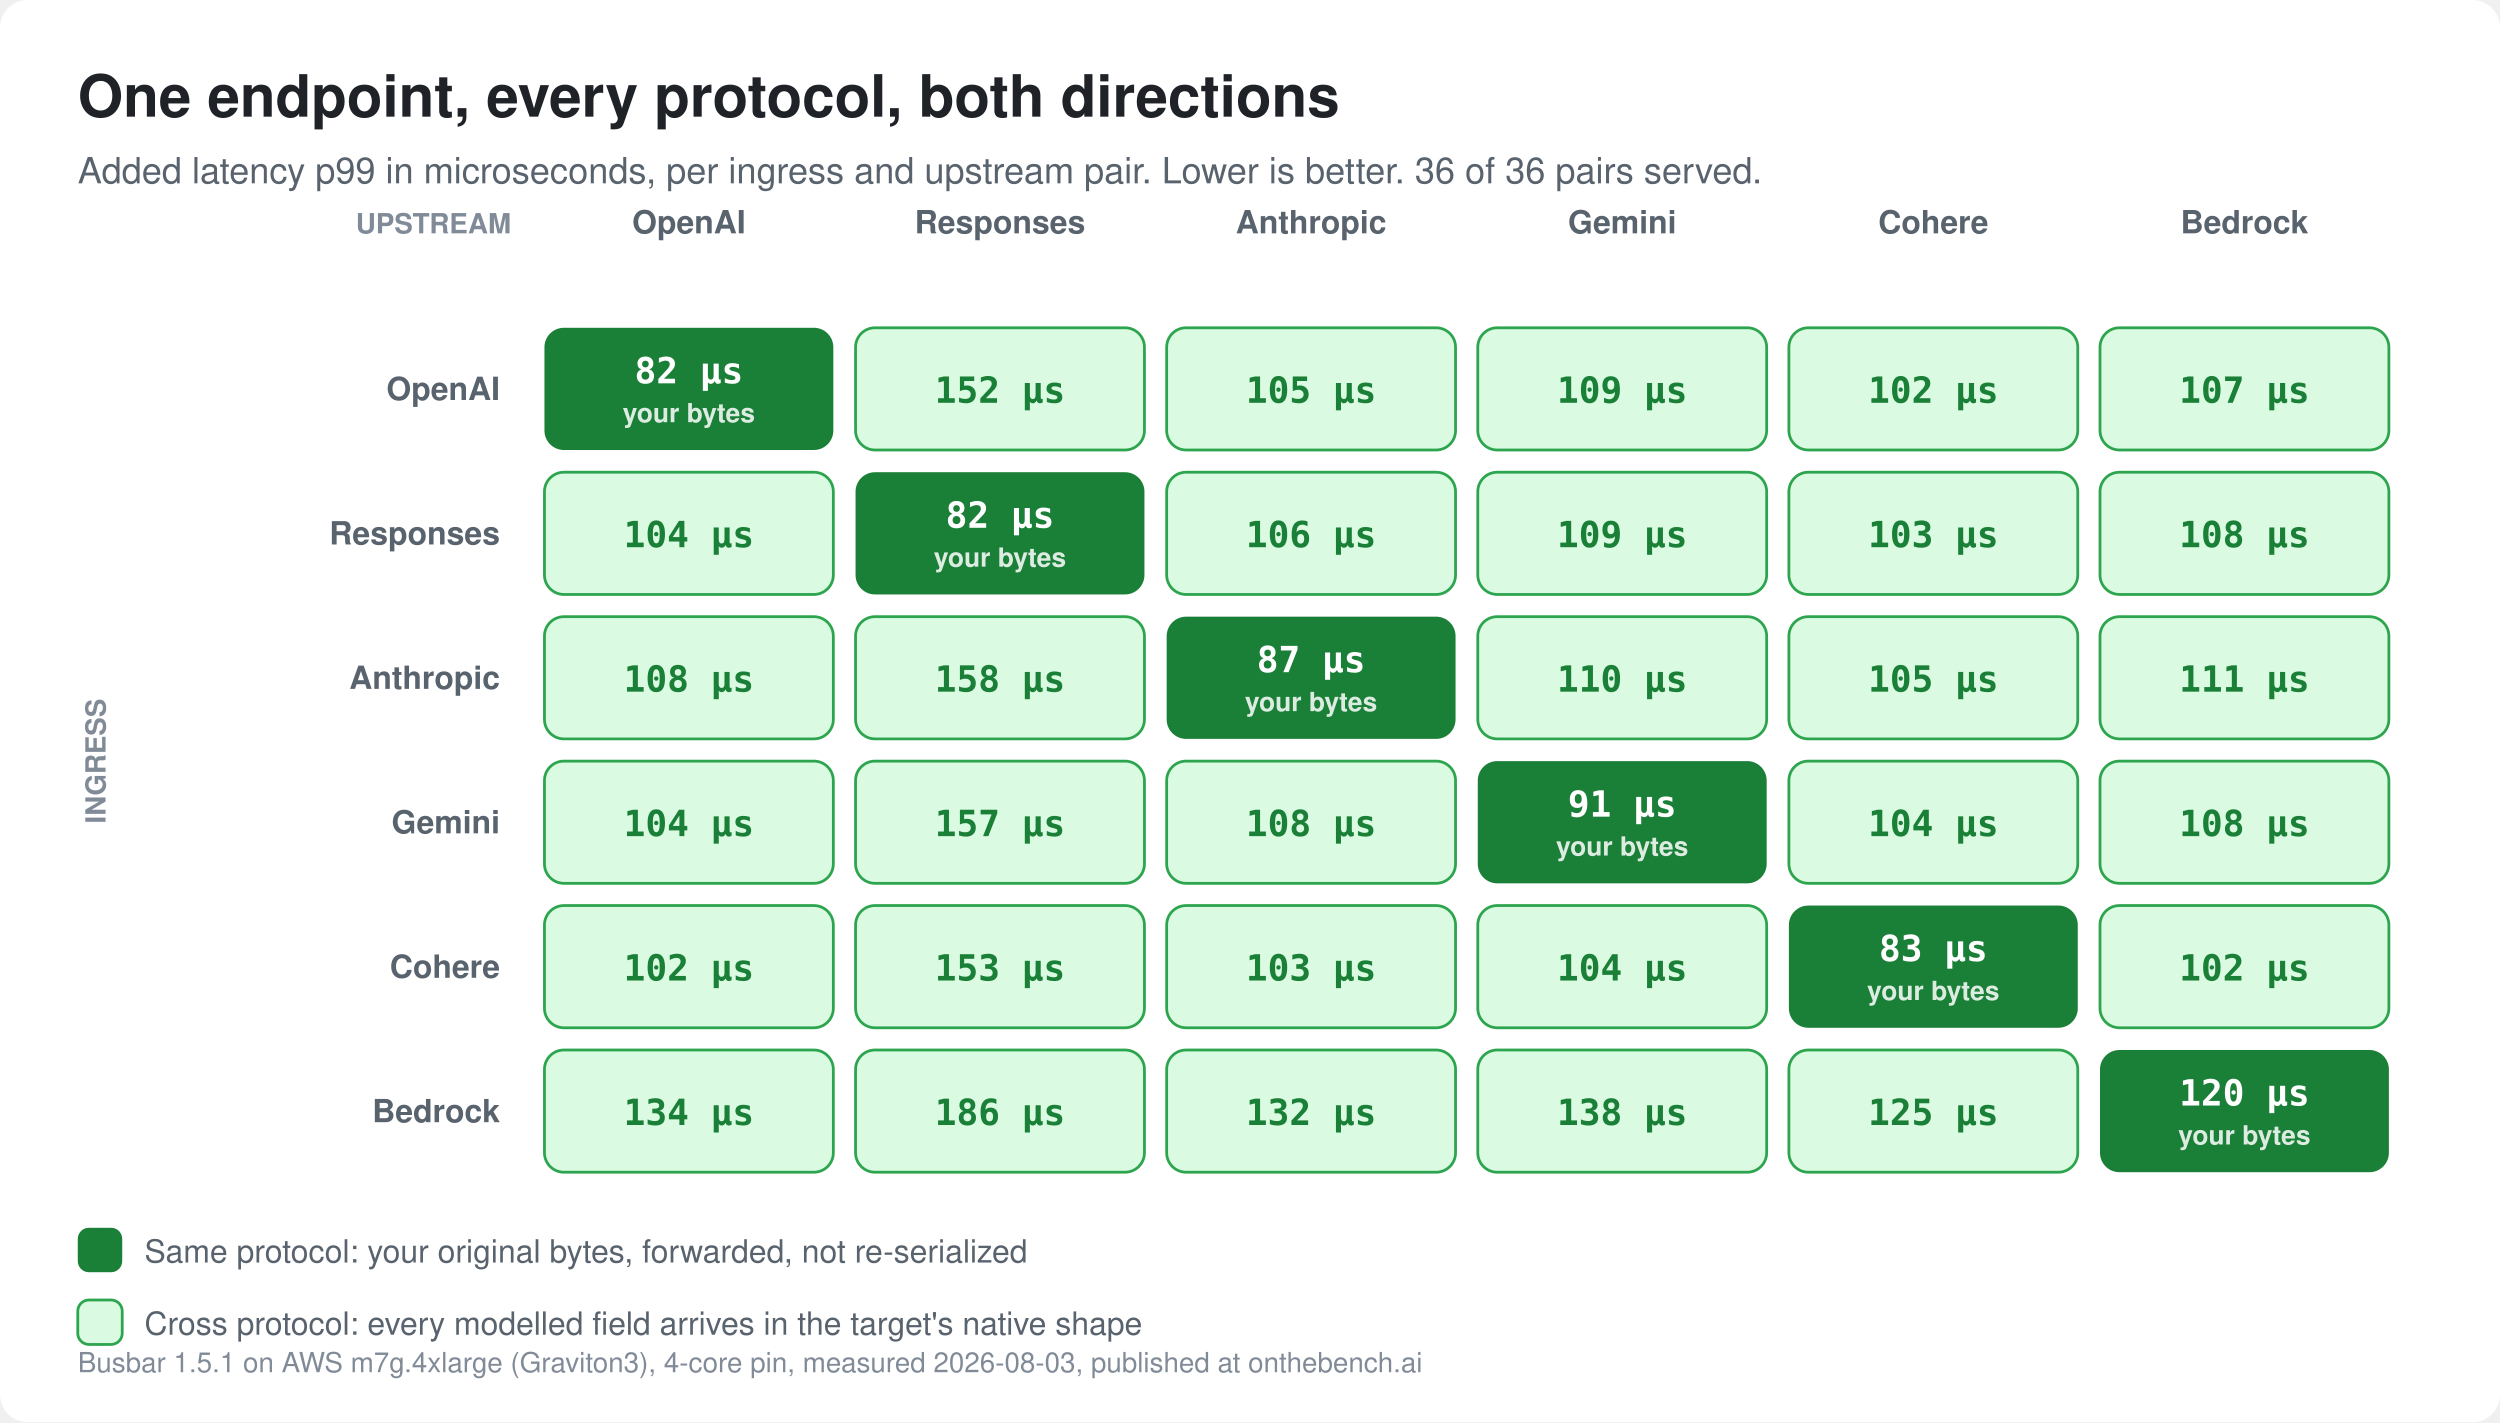
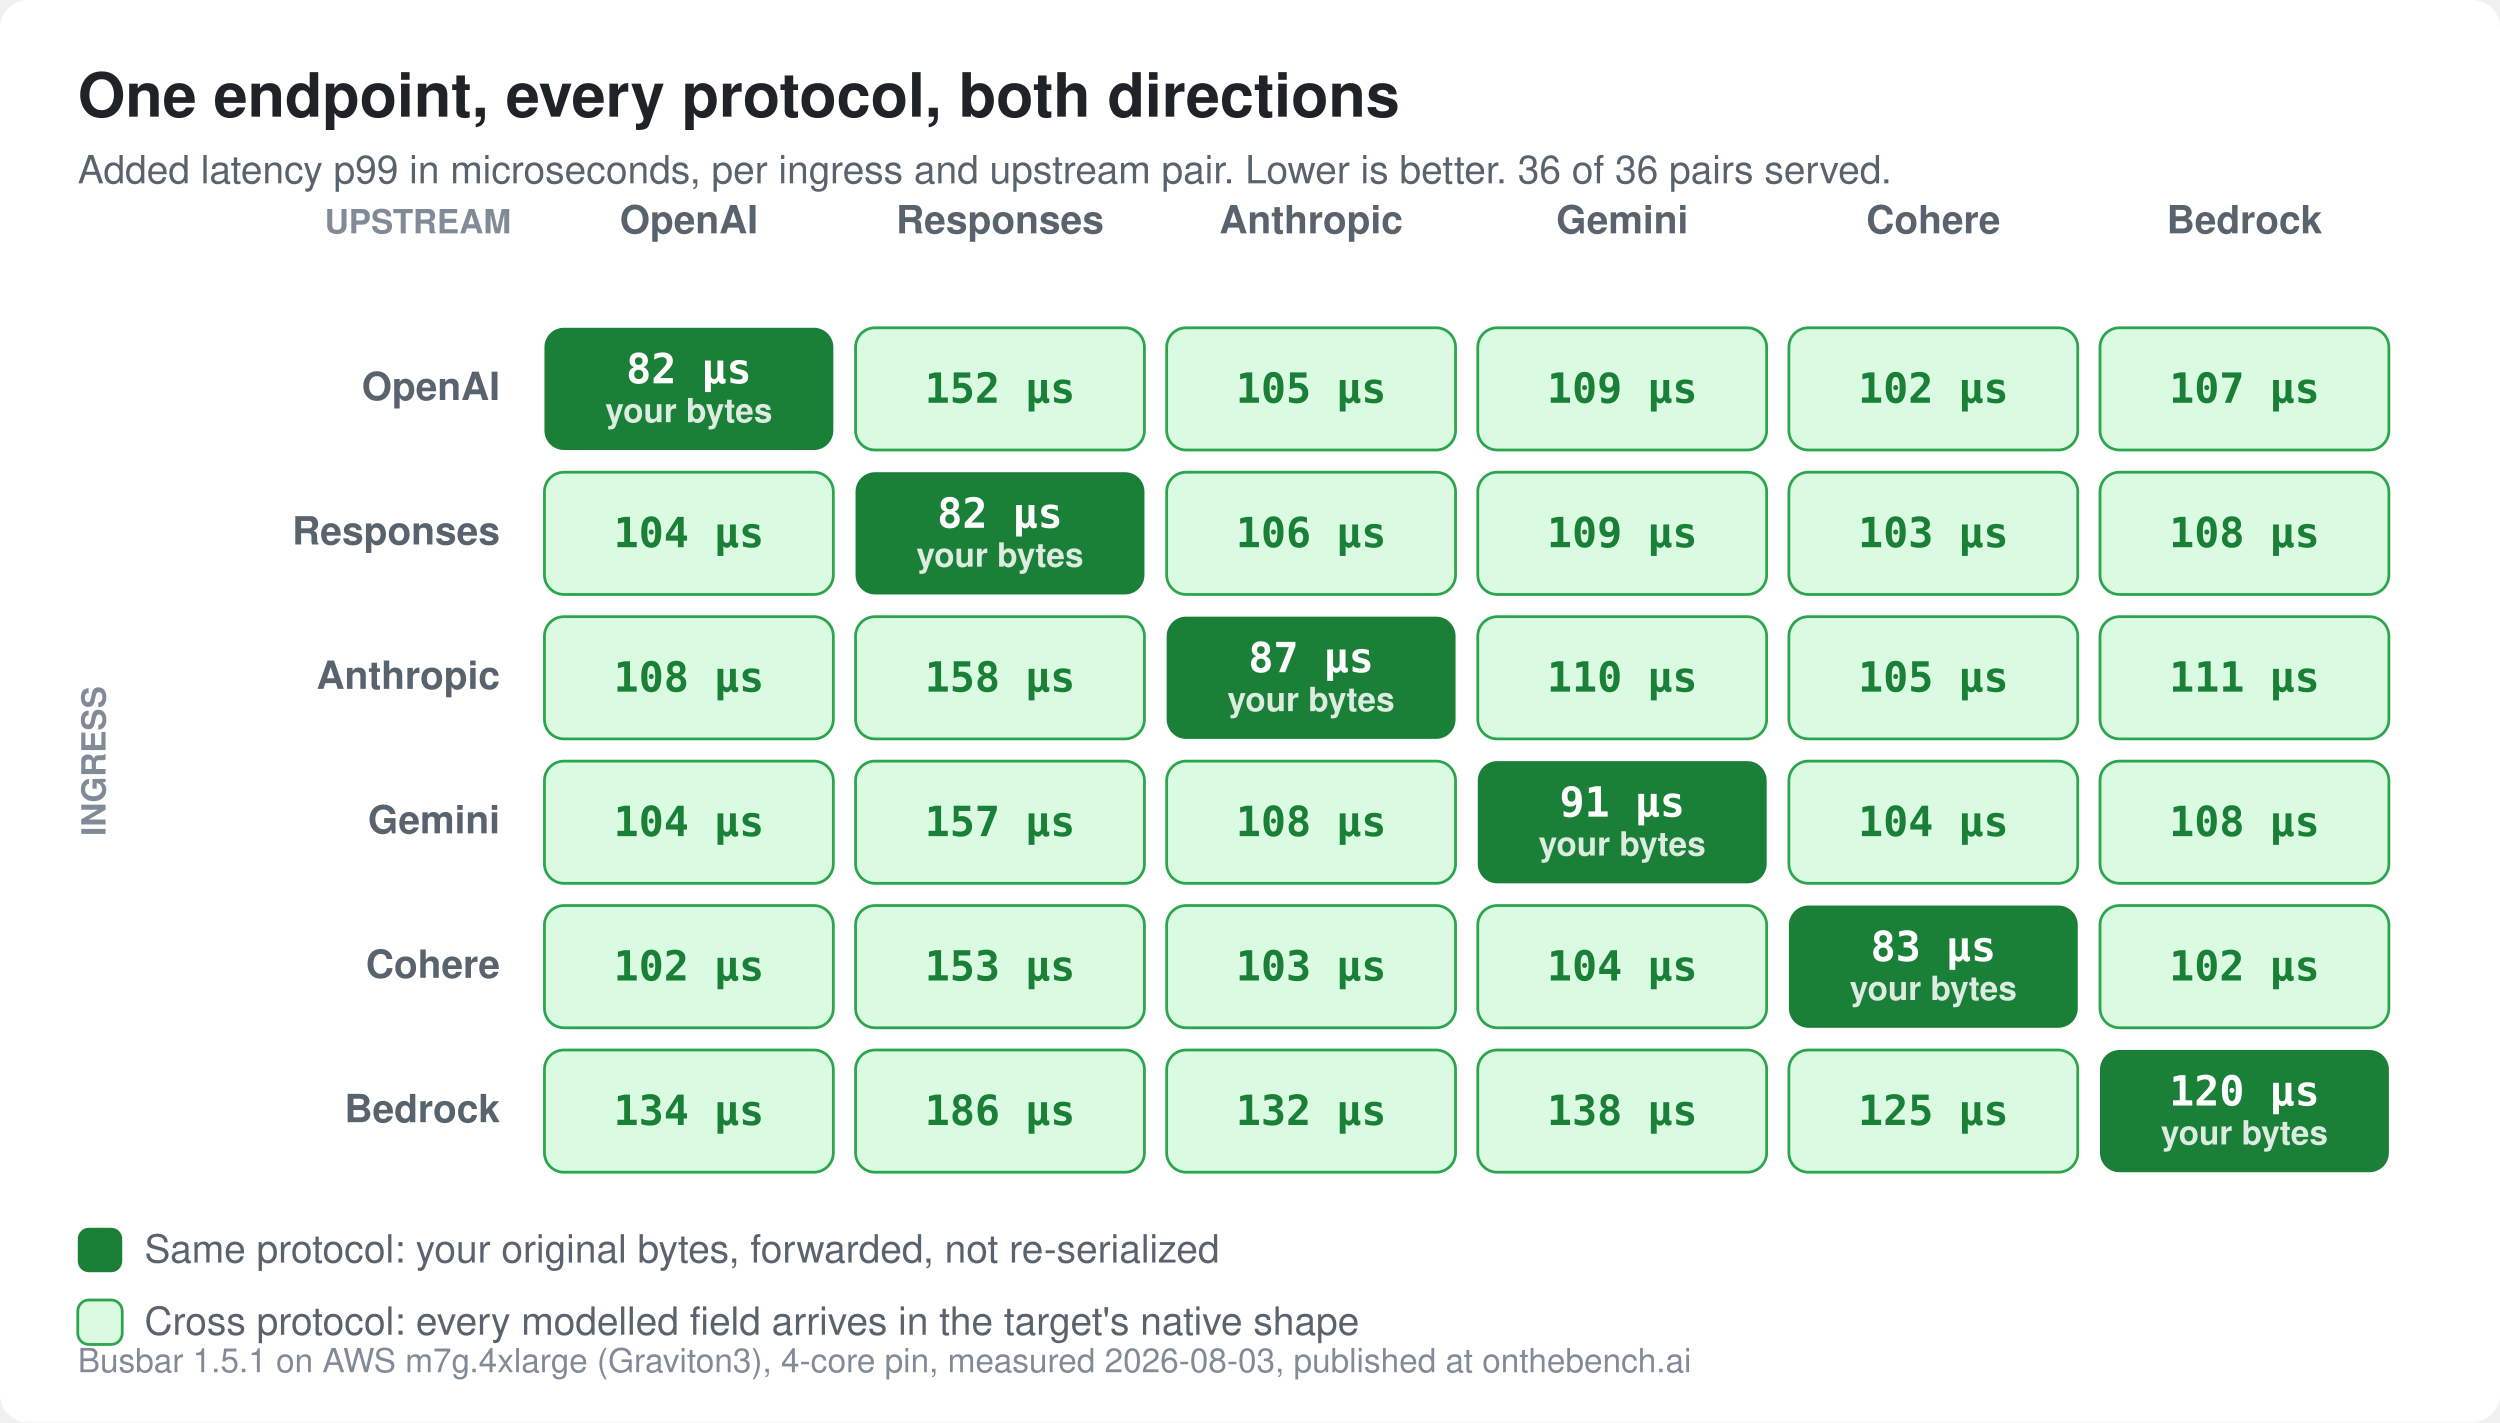
<svg xmlns="http://www.w3.org/2000/svg" width="900" height="512" viewBox="0 0 900 512" role="img" aria-label="One endpoint, every protocol, both directions">
  <rect width="900" height="512" rx="10" fill="#ffffff" />
-   <text x="28.0" y="42.0" font-family="ui-sans-serif,-apple-system,BlinkMacSystemFont,'Segoe UI',Helvetica,Arial,sans-serif" font-size="21" font-weight="650" fill="#1f2328" text-anchor="start">One endpoint, every protocol, both directions</text>
-   <text x="28.0" y="66.0" font-family="ui-sans-serif,-apple-system,BlinkMacSystemFont,'Segoe UI',Helvetica,Arial,sans-serif" font-size="13" font-weight="400" fill="#59636e" text-anchor="start">Added latency p99 in microseconds, per ingress and upstream pair. Lower is better. 36 of 36 pairs served.</text>
-   <text x="184.0" y="84.0" font-family="ui-sans-serif,-apple-system,BlinkMacSystemFont,'Segoe UI',Helvetica,Arial,sans-serif" font-size="10" font-weight="700" fill="#818b98" text-anchor="end">UPSTREAM</text>
-   <text x="248.0" y="84.0" font-family="ui-sans-serif,-apple-system,BlinkMacSystemFont,'Segoe UI',Helvetica,Arial,sans-serif" font-size="11.5" font-weight="600" fill="#59636e" text-anchor="middle">OpenAI</text>
-   <text x="360.0" y="84.0" font-family="ui-sans-serif,-apple-system,BlinkMacSystemFont,'Segoe UI',Helvetica,Arial,sans-serif" font-size="11.5" font-weight="600" fill="#59636e" text-anchor="middle">Responses</text>
-   <text x="472.0" y="84.0" font-family="ui-sans-serif,-apple-system,BlinkMacSystemFont,'Segoe UI',Helvetica,Arial,sans-serif" font-size="11.5" font-weight="600" fill="#59636e" text-anchor="middle">Anthropic</text>
-   <text x="584.0" y="84.0" font-family="ui-sans-serif,-apple-system,BlinkMacSystemFont,'Segoe UI',Helvetica,Arial,sans-serif" font-size="11.5" font-weight="600" fill="#59636e" text-anchor="middle">Gemini</text>
-   <text x="696.0" y="84.0" font-family="ui-sans-serif,-apple-system,BlinkMacSystemFont,'Segoe UI',Helvetica,Arial,sans-serif" font-size="11.5" font-weight="600" fill="#59636e" text-anchor="middle">Cohere</text>
-   <text x="808.0" y="84.0" font-family="ui-sans-serif,-apple-system,BlinkMacSystemFont,'Segoe UI',Helvetica,Arial,sans-serif" font-size="11.5" font-weight="600" fill="#59636e" text-anchor="middle">Bedrock</text>
+   <text x="28.0" y="42.0" font-family="ui-sans-serif,-apple-system,BlinkMacSystemFont,'Segoe UI',Helvetica,Arial,sans-serif" font-size="22" font-weight="650" fill="#1f2328" text-anchor="start">One endpoint, every protocol, both directions</text>
+   <text x="28.0" y="66.0" font-family="ui-sans-serif,-apple-system,BlinkMacSystemFont,'Segoe UI',Helvetica,Arial,sans-serif" font-size="14" font-weight="400" fill="#59636e" text-anchor="start">Added latency p99 in microseconds, per ingress and upstream pair. Lower is better. 36 of 36 pairs served.</text>
+   <text x="184.0" y="84.0" font-family="ui-sans-serif,-apple-system,BlinkMacSystemFont,'Segoe UI',Helvetica,Arial,sans-serif" font-size="12" font-weight="700" fill="#818b98" text-anchor="end">UPSTREAM</text>
+   <text x="248.0" y="84.0" font-family="ui-sans-serif,-apple-system,BlinkMacSystemFont,'Segoe UI',Helvetica,Arial,sans-serif" font-size="14" font-weight="600" fill="#59636e" text-anchor="middle">OpenAI</text>
+   <text x="360.0" y="84.0" font-family="ui-sans-serif,-apple-system,BlinkMacSystemFont,'Segoe UI',Helvetica,Arial,sans-serif" font-size="14" font-weight="600" fill="#59636e" text-anchor="middle">Responses</text>
+   <text x="472.0" y="84.0" font-family="ui-sans-serif,-apple-system,BlinkMacSystemFont,'Segoe UI',Helvetica,Arial,sans-serif" font-size="14" font-weight="600" fill="#59636e" text-anchor="middle">Anthropic</text>
+   <text x="584.0" y="84.0" font-family="ui-sans-serif,-apple-system,BlinkMacSystemFont,'Segoe UI',Helvetica,Arial,sans-serif" font-size="14" font-weight="600" fill="#59636e" text-anchor="middle">Gemini</text>
+   <text x="696.0" y="84.0" font-family="ui-sans-serif,-apple-system,BlinkMacSystemFont,'Segoe UI',Helvetica,Arial,sans-serif" font-size="14" font-weight="600" fill="#59636e" text-anchor="middle">Cohere</text>
+   <text x="808.0" y="84.0" font-family="ui-sans-serif,-apple-system,BlinkMacSystemFont,'Segoe UI',Helvetica,Arial,sans-serif" font-size="14" font-weight="600" fill="#59636e" text-anchor="middle">Bedrock</text>
  <g transform="translate(38,274) rotate(-90)">
-     <text x="0.0" y="0.0" font-family="ui-sans-serif,-apple-system,BlinkMacSystemFont,'Segoe UI',Helvetica,Arial,sans-serif" font-size="10" font-weight="700" fill="#818b98" text-anchor="middle">INGRESS</text>
+     <text x="0.0" y="0.0" font-family="ui-sans-serif,-apple-system,BlinkMacSystemFont,'Segoe UI',Helvetica,Arial,sans-serif" font-size="12" font-weight="700" fill="#818b98" text-anchor="middle">INGRESS</text>
  </g>
-   <text x="180.0" y="144.0" font-family="ui-sans-serif,-apple-system,BlinkMacSystemFont,'Segoe UI',Helvetica,Arial,sans-serif" font-size="11.5" font-weight="600" fill="#59636e" text-anchor="end">OpenAI</text>
+   <text x="180.0" y="144.0" font-family="ui-sans-serif,-apple-system,BlinkMacSystemFont,'Segoe UI',Helvetica,Arial,sans-serif" font-size="14" font-weight="600" fill="#59636e" text-anchor="end">OpenAI</text>
  <rect x="196.0" y="118.0" width="104.0" height="44.0" rx="7" fill="#1a7f37" />
-   <text x="248.0" y="138.0" font-family="ui-monospace,SFMono-Regular,'SF Mono',Menlo,Consolas,monospace" font-size="13" font-weight="700" fill="#ffffff" text-anchor="middle">82 µs</text>
-   <text x="248.0" y="152.0" font-family="ui-sans-serif,-apple-system,BlinkMacSystemFont,'Segoe UI',Helvetica,Arial,sans-serif" font-size="9.5" font-weight="600" fill="#ffffff" text-anchor="middle" opacity="0.85">your bytes</text>
+   <text x="248.0" y="138.0" font-family="ui-monospace,SFMono-Regular,'SF Mono',Menlo,Consolas,monospace" font-size="15" font-weight="700" fill="#ffffff" text-anchor="middle">82 µs</text>
+   <text x="248.0" y="152.0" font-family="ui-sans-serif,-apple-system,BlinkMacSystemFont,'Segoe UI',Helvetica,Arial,sans-serif" font-size="12" font-weight="600" fill="#ffffff" text-anchor="middle" opacity="0.85">your bytes</text>
  <rect x="308.0" y="118.0" width="104.0" height="44.0" rx="7" fill="#dafbe1" stroke="#2da44e" stroke-width="1" />
-   <text x="360.0" y="145.0" font-family="ui-monospace,SFMono-Regular,'SF Mono',Menlo,Consolas,monospace" font-size="13" font-weight="600" fill="#1a7f37" text-anchor="middle">152 µs</text>
+   <text x="360.0" y="145.0" font-family="ui-monospace,SFMono-Regular,'SF Mono',Menlo,Consolas,monospace" font-size="15" font-weight="600" fill="#1a7f37" text-anchor="middle">152 µs</text>
  <rect x="420.0" y="118.0" width="104.0" height="44.0" rx="7" fill="#dafbe1" stroke="#2da44e" stroke-width="1" />
-   <text x="472.0" y="145.0" font-family="ui-monospace,SFMono-Regular,'SF Mono',Menlo,Consolas,monospace" font-size="13" font-weight="600" fill="#1a7f37" text-anchor="middle">105 µs</text>
+   <text x="472.0" y="145.0" font-family="ui-monospace,SFMono-Regular,'SF Mono',Menlo,Consolas,monospace" font-size="15" font-weight="600" fill="#1a7f37" text-anchor="middle">105 µs</text>
  <rect x="532.0" y="118.0" width="104.0" height="44.0" rx="7" fill="#dafbe1" stroke="#2da44e" stroke-width="1" />
-   <text x="584.0" y="145.0" font-family="ui-monospace,SFMono-Regular,'SF Mono',Menlo,Consolas,monospace" font-size="13" font-weight="600" fill="#1a7f37" text-anchor="middle">109 µs</text>
+   <text x="584.0" y="145.0" font-family="ui-monospace,SFMono-Regular,'SF Mono',Menlo,Consolas,monospace" font-size="15" font-weight="600" fill="#1a7f37" text-anchor="middle">109 µs</text>
  <rect x="644.0" y="118.0" width="104.0" height="44.0" rx="7" fill="#dafbe1" stroke="#2da44e" stroke-width="1" />
-   <text x="696.0" y="145.0" font-family="ui-monospace,SFMono-Regular,'SF Mono',Menlo,Consolas,monospace" font-size="13" font-weight="600" fill="#1a7f37" text-anchor="middle">102 µs</text>
+   <text x="696.0" y="145.0" font-family="ui-monospace,SFMono-Regular,'SF Mono',Menlo,Consolas,monospace" font-size="15" font-weight="600" fill="#1a7f37" text-anchor="middle">102 µs</text>
  <rect x="756.0" y="118.0" width="104.0" height="44.0" rx="7" fill="#dafbe1" stroke="#2da44e" stroke-width="1" />
-   <text x="808.0" y="145.0" font-family="ui-monospace,SFMono-Regular,'SF Mono',Menlo,Consolas,monospace" font-size="13" font-weight="600" fill="#1a7f37" text-anchor="middle">107 µs</text>
-   <text x="180.0" y="196.0" font-family="ui-sans-serif,-apple-system,BlinkMacSystemFont,'Segoe UI',Helvetica,Arial,sans-serif" font-size="11.5" font-weight="600" fill="#59636e" text-anchor="end">Responses</text>
+   <text x="808.0" y="145.0" font-family="ui-monospace,SFMono-Regular,'SF Mono',Menlo,Consolas,monospace" font-size="15" font-weight="600" fill="#1a7f37" text-anchor="middle">107 µs</text>
+   <text x="180.0" y="196.0" font-family="ui-sans-serif,-apple-system,BlinkMacSystemFont,'Segoe UI',Helvetica,Arial,sans-serif" font-size="14" font-weight="600" fill="#59636e" text-anchor="end">Responses</text>
  <rect x="196.0" y="170.0" width="104.0" height="44.0" rx="7" fill="#dafbe1" stroke="#2da44e" stroke-width="1" />
-   <text x="248.0" y="197.0" font-family="ui-monospace,SFMono-Regular,'SF Mono',Menlo,Consolas,monospace" font-size="13" font-weight="600" fill="#1a7f37" text-anchor="middle">104 µs</text>
+   <text x="248.0" y="197.0" font-family="ui-monospace,SFMono-Regular,'SF Mono',Menlo,Consolas,monospace" font-size="15" font-weight="600" fill="#1a7f37" text-anchor="middle">104 µs</text>
  <rect x="308.0" y="170.0" width="104.0" height="44.0" rx="7" fill="#1a7f37" />
-   <text x="360.0" y="190.0" font-family="ui-monospace,SFMono-Regular,'SF Mono',Menlo,Consolas,monospace" font-size="13" font-weight="700" fill="#ffffff" text-anchor="middle">82 µs</text>
-   <text x="360.0" y="204.0" font-family="ui-sans-serif,-apple-system,BlinkMacSystemFont,'Segoe UI',Helvetica,Arial,sans-serif" font-size="9.5" font-weight="600" fill="#ffffff" text-anchor="middle" opacity="0.85">your bytes</text>
+   <text x="360.0" y="190.0" font-family="ui-monospace,SFMono-Regular,'SF Mono',Menlo,Consolas,monospace" font-size="15" font-weight="700" fill="#ffffff" text-anchor="middle">82 µs</text>
+   <text x="360.0" y="204.0" font-family="ui-sans-serif,-apple-system,BlinkMacSystemFont,'Segoe UI',Helvetica,Arial,sans-serif" font-size="12" font-weight="600" fill="#ffffff" text-anchor="middle" opacity="0.85">your bytes</text>
  <rect x="420.0" y="170.0" width="104.0" height="44.0" rx="7" fill="#dafbe1" stroke="#2da44e" stroke-width="1" />
-   <text x="472.0" y="197.0" font-family="ui-monospace,SFMono-Regular,'SF Mono',Menlo,Consolas,monospace" font-size="13" font-weight="600" fill="#1a7f37" text-anchor="middle">106 µs</text>
+   <text x="472.0" y="197.0" font-family="ui-monospace,SFMono-Regular,'SF Mono',Menlo,Consolas,monospace" font-size="15" font-weight="600" fill="#1a7f37" text-anchor="middle">106 µs</text>
  <rect x="532.0" y="170.0" width="104.0" height="44.0" rx="7" fill="#dafbe1" stroke="#2da44e" stroke-width="1" />
-   <text x="584.0" y="197.0" font-family="ui-monospace,SFMono-Regular,'SF Mono',Menlo,Consolas,monospace" font-size="13" font-weight="600" fill="#1a7f37" text-anchor="middle">109 µs</text>
+   <text x="584.0" y="197.0" font-family="ui-monospace,SFMono-Regular,'SF Mono',Menlo,Consolas,monospace" font-size="15" font-weight="600" fill="#1a7f37" text-anchor="middle">109 µs</text>
  <rect x="644.0" y="170.0" width="104.0" height="44.0" rx="7" fill="#dafbe1" stroke="#2da44e" stroke-width="1" />
-   <text x="696.0" y="197.0" font-family="ui-monospace,SFMono-Regular,'SF Mono',Menlo,Consolas,monospace" font-size="13" font-weight="600" fill="#1a7f37" text-anchor="middle">103 µs</text>
+   <text x="696.0" y="197.0" font-family="ui-monospace,SFMono-Regular,'SF Mono',Menlo,Consolas,monospace" font-size="15" font-weight="600" fill="#1a7f37" text-anchor="middle">103 µs</text>
  <rect x="756.0" y="170.0" width="104.0" height="44.0" rx="7" fill="#dafbe1" stroke="#2da44e" stroke-width="1" />
-   <text x="808.0" y="197.0" font-family="ui-monospace,SFMono-Regular,'SF Mono',Menlo,Consolas,monospace" font-size="13" font-weight="600" fill="#1a7f37" text-anchor="middle">108 µs</text>
-   <text x="180.0" y="248.0" font-family="ui-sans-serif,-apple-system,BlinkMacSystemFont,'Segoe UI',Helvetica,Arial,sans-serif" font-size="11.5" font-weight="600" fill="#59636e" text-anchor="end">Anthropic</text>
+   <text x="808.0" y="197.0" font-family="ui-monospace,SFMono-Regular,'SF Mono',Menlo,Consolas,monospace" font-size="15" font-weight="600" fill="#1a7f37" text-anchor="middle">108 µs</text>
+   <text x="180.0" y="248.0" font-family="ui-sans-serif,-apple-system,BlinkMacSystemFont,'Segoe UI',Helvetica,Arial,sans-serif" font-size="14" font-weight="600" fill="#59636e" text-anchor="end">Anthropic</text>
  <rect x="196.0" y="222.0" width="104.0" height="44.0" rx="7" fill="#dafbe1" stroke="#2da44e" stroke-width="1" />
-   <text x="248.0" y="249.0" font-family="ui-monospace,SFMono-Regular,'SF Mono',Menlo,Consolas,monospace" font-size="13" font-weight="600" fill="#1a7f37" text-anchor="middle">108 µs</text>
+   <text x="248.0" y="249.0" font-family="ui-monospace,SFMono-Regular,'SF Mono',Menlo,Consolas,monospace" font-size="15" font-weight="600" fill="#1a7f37" text-anchor="middle">108 µs</text>
  <rect x="308.0" y="222.0" width="104.0" height="44.0" rx="7" fill="#dafbe1" stroke="#2da44e" stroke-width="1" />
-   <text x="360.0" y="249.0" font-family="ui-monospace,SFMono-Regular,'SF Mono',Menlo,Consolas,monospace" font-size="13" font-weight="600" fill="#1a7f37" text-anchor="middle">158 µs</text>
+   <text x="360.0" y="249.0" font-family="ui-monospace,SFMono-Regular,'SF Mono',Menlo,Consolas,monospace" font-size="15" font-weight="600" fill="#1a7f37" text-anchor="middle">158 µs</text>
  <rect x="420.0" y="222.0" width="104.0" height="44.0" rx="7" fill="#1a7f37" />
-   <text x="472.0" y="242.0" font-family="ui-monospace,SFMono-Regular,'SF Mono',Menlo,Consolas,monospace" font-size="13" font-weight="700" fill="#ffffff" text-anchor="middle">87 µs</text>
-   <text x="472.0" y="256.0" font-family="ui-sans-serif,-apple-system,BlinkMacSystemFont,'Segoe UI',Helvetica,Arial,sans-serif" font-size="9.5" font-weight="600" fill="#ffffff" text-anchor="middle" opacity="0.85">your bytes</text>
+   <text x="472.0" y="242.0" font-family="ui-monospace,SFMono-Regular,'SF Mono',Menlo,Consolas,monospace" font-size="15" font-weight="700" fill="#ffffff" text-anchor="middle">87 µs</text>
+   <text x="472.0" y="256.0" font-family="ui-sans-serif,-apple-system,BlinkMacSystemFont,'Segoe UI',Helvetica,Arial,sans-serif" font-size="12" font-weight="600" fill="#ffffff" text-anchor="middle" opacity="0.85">your bytes</text>
  <rect x="532.0" y="222.0" width="104.0" height="44.0" rx="7" fill="#dafbe1" stroke="#2da44e" stroke-width="1" />
-   <text x="584.0" y="249.0" font-family="ui-monospace,SFMono-Regular,'SF Mono',Menlo,Consolas,monospace" font-size="13" font-weight="600" fill="#1a7f37" text-anchor="middle">110 µs</text>
+   <text x="584.0" y="249.0" font-family="ui-monospace,SFMono-Regular,'SF Mono',Menlo,Consolas,monospace" font-size="15" font-weight="600" fill="#1a7f37" text-anchor="middle">110 µs</text>
  <rect x="644.0" y="222.0" width="104.0" height="44.0" rx="7" fill="#dafbe1" stroke="#2da44e" stroke-width="1" />
-   <text x="696.0" y="249.0" font-family="ui-monospace,SFMono-Regular,'SF Mono',Menlo,Consolas,monospace" font-size="13" font-weight="600" fill="#1a7f37" text-anchor="middle">105 µs</text>
+   <text x="696.0" y="249.0" font-family="ui-monospace,SFMono-Regular,'SF Mono',Menlo,Consolas,monospace" font-size="15" font-weight="600" fill="#1a7f37" text-anchor="middle">105 µs</text>
  <rect x="756.0" y="222.0" width="104.0" height="44.0" rx="7" fill="#dafbe1" stroke="#2da44e" stroke-width="1" />
-   <text x="808.0" y="249.0" font-family="ui-monospace,SFMono-Regular,'SF Mono',Menlo,Consolas,monospace" font-size="13" font-weight="600" fill="#1a7f37" text-anchor="middle">111 µs</text>
-   <text x="180.0" y="300.0" font-family="ui-sans-serif,-apple-system,BlinkMacSystemFont,'Segoe UI',Helvetica,Arial,sans-serif" font-size="11.5" font-weight="600" fill="#59636e" text-anchor="end">Gemini</text>
+   <text x="808.0" y="249.0" font-family="ui-monospace,SFMono-Regular,'SF Mono',Menlo,Consolas,monospace" font-size="15" font-weight="600" fill="#1a7f37" text-anchor="middle">111 µs</text>
+   <text x="180.0" y="300.0" font-family="ui-sans-serif,-apple-system,BlinkMacSystemFont,'Segoe UI',Helvetica,Arial,sans-serif" font-size="14" font-weight="600" fill="#59636e" text-anchor="end">Gemini</text>
  <rect x="196.0" y="274.0" width="104.0" height="44.0" rx="7" fill="#dafbe1" stroke="#2da44e" stroke-width="1" />
-   <text x="248.0" y="301.0" font-family="ui-monospace,SFMono-Regular,'SF Mono',Menlo,Consolas,monospace" font-size="13" font-weight="600" fill="#1a7f37" text-anchor="middle">104 µs</text>
+   <text x="248.0" y="301.0" font-family="ui-monospace,SFMono-Regular,'SF Mono',Menlo,Consolas,monospace" font-size="15" font-weight="600" fill="#1a7f37" text-anchor="middle">104 µs</text>
  <rect x="308.0" y="274.0" width="104.0" height="44.0" rx="7" fill="#dafbe1" stroke="#2da44e" stroke-width="1" />
-   <text x="360.0" y="301.0" font-family="ui-monospace,SFMono-Regular,'SF Mono',Menlo,Consolas,monospace" font-size="13" font-weight="600" fill="#1a7f37" text-anchor="middle">157 µs</text>
+   <text x="360.0" y="301.0" font-family="ui-monospace,SFMono-Regular,'SF Mono',Menlo,Consolas,monospace" font-size="15" font-weight="600" fill="#1a7f37" text-anchor="middle">157 µs</text>
  <rect x="420.0" y="274.0" width="104.0" height="44.0" rx="7" fill="#dafbe1" stroke="#2da44e" stroke-width="1" />
-   <text x="472.0" y="301.0" font-family="ui-monospace,SFMono-Regular,'SF Mono',Menlo,Consolas,monospace" font-size="13" font-weight="600" fill="#1a7f37" text-anchor="middle">108 µs</text>
+   <text x="472.0" y="301.0" font-family="ui-monospace,SFMono-Regular,'SF Mono',Menlo,Consolas,monospace" font-size="15" font-weight="600" fill="#1a7f37" text-anchor="middle">108 µs</text>
  <rect x="532.0" y="274.0" width="104.0" height="44.0" rx="7" fill="#1a7f37" />
-   <text x="584.0" y="294.0" font-family="ui-monospace,SFMono-Regular,'SF Mono',Menlo,Consolas,monospace" font-size="13" font-weight="700" fill="#ffffff" text-anchor="middle">91 µs</text>
-   <text x="584.0" y="308.0" font-family="ui-sans-serif,-apple-system,BlinkMacSystemFont,'Segoe UI',Helvetica,Arial,sans-serif" font-size="9.5" font-weight="600" fill="#ffffff" text-anchor="middle" opacity="0.85">your bytes</text>
+   <text x="584.0" y="294.0" font-family="ui-monospace,SFMono-Regular,'SF Mono',Menlo,Consolas,monospace" font-size="15" font-weight="700" fill="#ffffff" text-anchor="middle">91 µs</text>
+   <text x="584.0" y="308.0" font-family="ui-sans-serif,-apple-system,BlinkMacSystemFont,'Segoe UI',Helvetica,Arial,sans-serif" font-size="12" font-weight="600" fill="#ffffff" text-anchor="middle" opacity="0.85">your bytes</text>
  <rect x="644.0" y="274.0" width="104.0" height="44.0" rx="7" fill="#dafbe1" stroke="#2da44e" stroke-width="1" />
-   <text x="696.0" y="301.0" font-family="ui-monospace,SFMono-Regular,'SF Mono',Menlo,Consolas,monospace" font-size="13" font-weight="600" fill="#1a7f37" text-anchor="middle">104 µs</text>
+   <text x="696.0" y="301.0" font-family="ui-monospace,SFMono-Regular,'SF Mono',Menlo,Consolas,monospace" font-size="15" font-weight="600" fill="#1a7f37" text-anchor="middle">104 µs</text>
  <rect x="756.0" y="274.0" width="104.0" height="44.0" rx="7" fill="#dafbe1" stroke="#2da44e" stroke-width="1" />
-   <text x="808.0" y="301.0" font-family="ui-monospace,SFMono-Regular,'SF Mono',Menlo,Consolas,monospace" font-size="13" font-weight="600" fill="#1a7f37" text-anchor="middle">108 µs</text>
-   <text x="180.0" y="352.0" font-family="ui-sans-serif,-apple-system,BlinkMacSystemFont,'Segoe UI',Helvetica,Arial,sans-serif" font-size="11.5" font-weight="600" fill="#59636e" text-anchor="end">Cohere</text>
+   <text x="808.0" y="301.0" font-family="ui-monospace,SFMono-Regular,'SF Mono',Menlo,Consolas,monospace" font-size="15" font-weight="600" fill="#1a7f37" text-anchor="middle">108 µs</text>
+   <text x="180.0" y="352.0" font-family="ui-sans-serif,-apple-system,BlinkMacSystemFont,'Segoe UI',Helvetica,Arial,sans-serif" font-size="14" font-weight="600" fill="#59636e" text-anchor="end">Cohere</text>
  <rect x="196.0" y="326.0" width="104.0" height="44.0" rx="7" fill="#dafbe1" stroke="#2da44e" stroke-width="1" />
-   <text x="248.0" y="353.0" font-family="ui-monospace,SFMono-Regular,'SF Mono',Menlo,Consolas,monospace" font-size="13" font-weight="600" fill="#1a7f37" text-anchor="middle">102 µs</text>
+   <text x="248.0" y="353.0" font-family="ui-monospace,SFMono-Regular,'SF Mono',Menlo,Consolas,monospace" font-size="15" font-weight="600" fill="#1a7f37" text-anchor="middle">102 µs</text>
  <rect x="308.0" y="326.0" width="104.0" height="44.0" rx="7" fill="#dafbe1" stroke="#2da44e" stroke-width="1" />
-   <text x="360.0" y="353.0" font-family="ui-monospace,SFMono-Regular,'SF Mono',Menlo,Consolas,monospace" font-size="13" font-weight="600" fill="#1a7f37" text-anchor="middle">153 µs</text>
+   <text x="360.0" y="353.0" font-family="ui-monospace,SFMono-Regular,'SF Mono',Menlo,Consolas,monospace" font-size="15" font-weight="600" fill="#1a7f37" text-anchor="middle">153 µs</text>
  <rect x="420.0" y="326.0" width="104.0" height="44.0" rx="7" fill="#dafbe1" stroke="#2da44e" stroke-width="1" />
-   <text x="472.0" y="353.0" font-family="ui-monospace,SFMono-Regular,'SF Mono',Menlo,Consolas,monospace" font-size="13" font-weight="600" fill="#1a7f37" text-anchor="middle">103 µs</text>
+   <text x="472.0" y="353.0" font-family="ui-monospace,SFMono-Regular,'SF Mono',Menlo,Consolas,monospace" font-size="15" font-weight="600" fill="#1a7f37" text-anchor="middle">103 µs</text>
  <rect x="532.0" y="326.0" width="104.0" height="44.0" rx="7" fill="#dafbe1" stroke="#2da44e" stroke-width="1" />
-   <text x="584.0" y="353.0" font-family="ui-monospace,SFMono-Regular,'SF Mono',Menlo,Consolas,monospace" font-size="13" font-weight="600" fill="#1a7f37" text-anchor="middle">104 µs</text>
+   <text x="584.0" y="353.0" font-family="ui-monospace,SFMono-Regular,'SF Mono',Menlo,Consolas,monospace" font-size="15" font-weight="600" fill="#1a7f37" text-anchor="middle">104 µs</text>
  <rect x="644.0" y="326.0" width="104.0" height="44.0" rx="7" fill="#1a7f37" />
-   <text x="696.0" y="346.0" font-family="ui-monospace,SFMono-Regular,'SF Mono',Menlo,Consolas,monospace" font-size="13" font-weight="700" fill="#ffffff" text-anchor="middle">83 µs</text>
-   <text x="696.0" y="360.0" font-family="ui-sans-serif,-apple-system,BlinkMacSystemFont,'Segoe UI',Helvetica,Arial,sans-serif" font-size="9.5" font-weight="600" fill="#ffffff" text-anchor="middle" opacity="0.85">your bytes</text>
+   <text x="696.0" y="346.0" font-family="ui-monospace,SFMono-Regular,'SF Mono',Menlo,Consolas,monospace" font-size="15" font-weight="700" fill="#ffffff" text-anchor="middle">83 µs</text>
+   <text x="696.0" y="360.0" font-family="ui-sans-serif,-apple-system,BlinkMacSystemFont,'Segoe UI',Helvetica,Arial,sans-serif" font-size="12" font-weight="600" fill="#ffffff" text-anchor="middle" opacity="0.85">your bytes</text>
  <rect x="756.0" y="326.0" width="104.0" height="44.0" rx="7" fill="#dafbe1" stroke="#2da44e" stroke-width="1" />
-   <text x="808.0" y="353.0" font-family="ui-monospace,SFMono-Regular,'SF Mono',Menlo,Consolas,monospace" font-size="13" font-weight="600" fill="#1a7f37" text-anchor="middle">102 µs</text>
-   <text x="180.0" y="404.0" font-family="ui-sans-serif,-apple-system,BlinkMacSystemFont,'Segoe UI',Helvetica,Arial,sans-serif" font-size="11.5" font-weight="600" fill="#59636e" text-anchor="end">Bedrock</text>
+   <text x="808.0" y="353.0" font-family="ui-monospace,SFMono-Regular,'SF Mono',Menlo,Consolas,monospace" font-size="15" font-weight="600" fill="#1a7f37" text-anchor="middle">102 µs</text>
+   <text x="180.0" y="404.0" font-family="ui-sans-serif,-apple-system,BlinkMacSystemFont,'Segoe UI',Helvetica,Arial,sans-serif" font-size="14" font-weight="600" fill="#59636e" text-anchor="end">Bedrock</text>
  <rect x="196.0" y="378.0" width="104.0" height="44.0" rx="7" fill="#dafbe1" stroke="#2da44e" stroke-width="1" />
-   <text x="248.0" y="405.0" font-family="ui-monospace,SFMono-Regular,'SF Mono',Menlo,Consolas,monospace" font-size="13" font-weight="600" fill="#1a7f37" text-anchor="middle">134 µs</text>
+   <text x="248.0" y="405.0" font-family="ui-monospace,SFMono-Regular,'SF Mono',Menlo,Consolas,monospace" font-size="15" font-weight="600" fill="#1a7f37" text-anchor="middle">134 µs</text>
  <rect x="308.0" y="378.0" width="104.0" height="44.0" rx="7" fill="#dafbe1" stroke="#2da44e" stroke-width="1" />
-   <text x="360.0" y="405.0" font-family="ui-monospace,SFMono-Regular,'SF Mono',Menlo,Consolas,monospace" font-size="13" font-weight="600" fill="#1a7f37" text-anchor="middle">186 µs</text>
+   <text x="360.0" y="405.0" font-family="ui-monospace,SFMono-Regular,'SF Mono',Menlo,Consolas,monospace" font-size="15" font-weight="600" fill="#1a7f37" text-anchor="middle">186 µs</text>
  <rect x="420.0" y="378.0" width="104.0" height="44.0" rx="7" fill="#dafbe1" stroke="#2da44e" stroke-width="1" />
-   <text x="472.0" y="405.0" font-family="ui-monospace,SFMono-Regular,'SF Mono',Menlo,Consolas,monospace" font-size="13" font-weight="600" fill="#1a7f37" text-anchor="middle">132 µs</text>
+   <text x="472.0" y="405.0" font-family="ui-monospace,SFMono-Regular,'SF Mono',Menlo,Consolas,monospace" font-size="15" font-weight="600" fill="#1a7f37" text-anchor="middle">132 µs</text>
  <rect x="532.0" y="378.0" width="104.0" height="44.0" rx="7" fill="#dafbe1" stroke="#2da44e" stroke-width="1" />
-   <text x="584.0" y="405.0" font-family="ui-monospace,SFMono-Regular,'SF Mono',Menlo,Consolas,monospace" font-size="13" font-weight="600" fill="#1a7f37" text-anchor="middle">138 µs</text>
+   <text x="584.0" y="405.0" font-family="ui-monospace,SFMono-Regular,'SF Mono',Menlo,Consolas,monospace" font-size="15" font-weight="600" fill="#1a7f37" text-anchor="middle">138 µs</text>
  <rect x="644.0" y="378.0" width="104.0" height="44.0" rx="7" fill="#dafbe1" stroke="#2da44e" stroke-width="1" />
-   <text x="696.0" y="405.0" font-family="ui-monospace,SFMono-Regular,'SF Mono',Menlo,Consolas,monospace" font-size="13" font-weight="600" fill="#1a7f37" text-anchor="middle">125 µs</text>
+   <text x="696.0" y="405.0" font-family="ui-monospace,SFMono-Regular,'SF Mono',Menlo,Consolas,monospace" font-size="15" font-weight="600" fill="#1a7f37" text-anchor="middle">125 µs</text>
  <rect x="756.0" y="378.0" width="104.0" height="44.0" rx="7" fill="#1a7f37" />
-   <text x="808.0" y="398.0" font-family="ui-monospace,SFMono-Regular,'SF Mono',Menlo,Consolas,monospace" font-size="13" font-weight="700" fill="#ffffff" text-anchor="middle">120 µs</text>
-   <text x="808.0" y="412.0" font-family="ui-sans-serif,-apple-system,BlinkMacSystemFont,'Segoe UI',Helvetica,Arial,sans-serif" font-size="9.5" font-weight="600" fill="#ffffff" text-anchor="middle" opacity="0.85">your bytes</text>
+   <text x="808.0" y="398.0" font-family="ui-monospace,SFMono-Regular,'SF Mono',Menlo,Consolas,monospace" font-size="15" font-weight="700" fill="#ffffff" text-anchor="middle">120 µs</text>
+   <text x="808.0" y="412.0" font-family="ui-sans-serif,-apple-system,BlinkMacSystemFont,'Segoe UI',Helvetica,Arial,sans-serif" font-size="12" font-weight="600" fill="#ffffff" text-anchor="middle" opacity="0.85">your bytes</text>
  <rect x="28.0" y="442.0" width="16.0" height="16.0" rx="4" fill="#1a7f37" />
-   <text x="52.0" y="454.5" font-family="ui-sans-serif,-apple-system,BlinkMacSystemFont,'Segoe UI',Helvetica,Arial,sans-serif" font-size="11.5" font-weight="400" fill="#59636e" text-anchor="start">Same protocol: your original bytes, forwarded, not re-serialized</text>
+   <text x="52.0" y="454.5" font-family="ui-sans-serif,-apple-system,BlinkMacSystemFont,'Segoe UI',Helvetica,Arial,sans-serif" font-size="14" font-weight="400" fill="#59636e" text-anchor="start">Same protocol: your original bytes, forwarded, not re-serialized</text>
  <rect x="28.0" y="468.0" width="16.0" height="16.0" rx="4" fill="#dafbe1" stroke="#2da44e" stroke-width="1" />
-   <text x="52.0" y="480.5" font-family="ui-sans-serif,-apple-system,BlinkMacSystemFont,'Segoe UI',Helvetica,Arial,sans-serif" font-size="11.5" font-weight="400" fill="#59636e" text-anchor="start">Cross protocol: every modelled field arrives in the target's native shape</text>
-   <text x="28.0" y="494.0" font-family="ui-sans-serif,-apple-system,BlinkMacSystemFont,'Segoe UI',Helvetica,Arial,sans-serif" font-size="10" font-weight="400" fill="#818b98" text-anchor="start">Busbar 1.5.1 on AWS m7g.4xlarge (Graviton3), 4-core pin, measured 2026-08-03, published at onthebench.ai</text>
+   <text x="52.0" y="480.5" font-family="ui-sans-serif,-apple-system,BlinkMacSystemFont,'Segoe UI',Helvetica,Arial,sans-serif" font-size="14" font-weight="400" fill="#59636e" text-anchor="start">Cross protocol: every modelled field arrives in the target's native shape</text>
+   <text x="28.0" y="494.0" font-family="ui-sans-serif,-apple-system,BlinkMacSystemFont,'Segoe UI',Helvetica,Arial,sans-serif" font-size="12" font-weight="400" fill="#818b98" text-anchor="start">Busbar 1.5.1 on AWS m7g.4xlarge (Graviton3), 4-core pin, measured 2026-08-03, published at onthebench.ai</text>
</svg>
